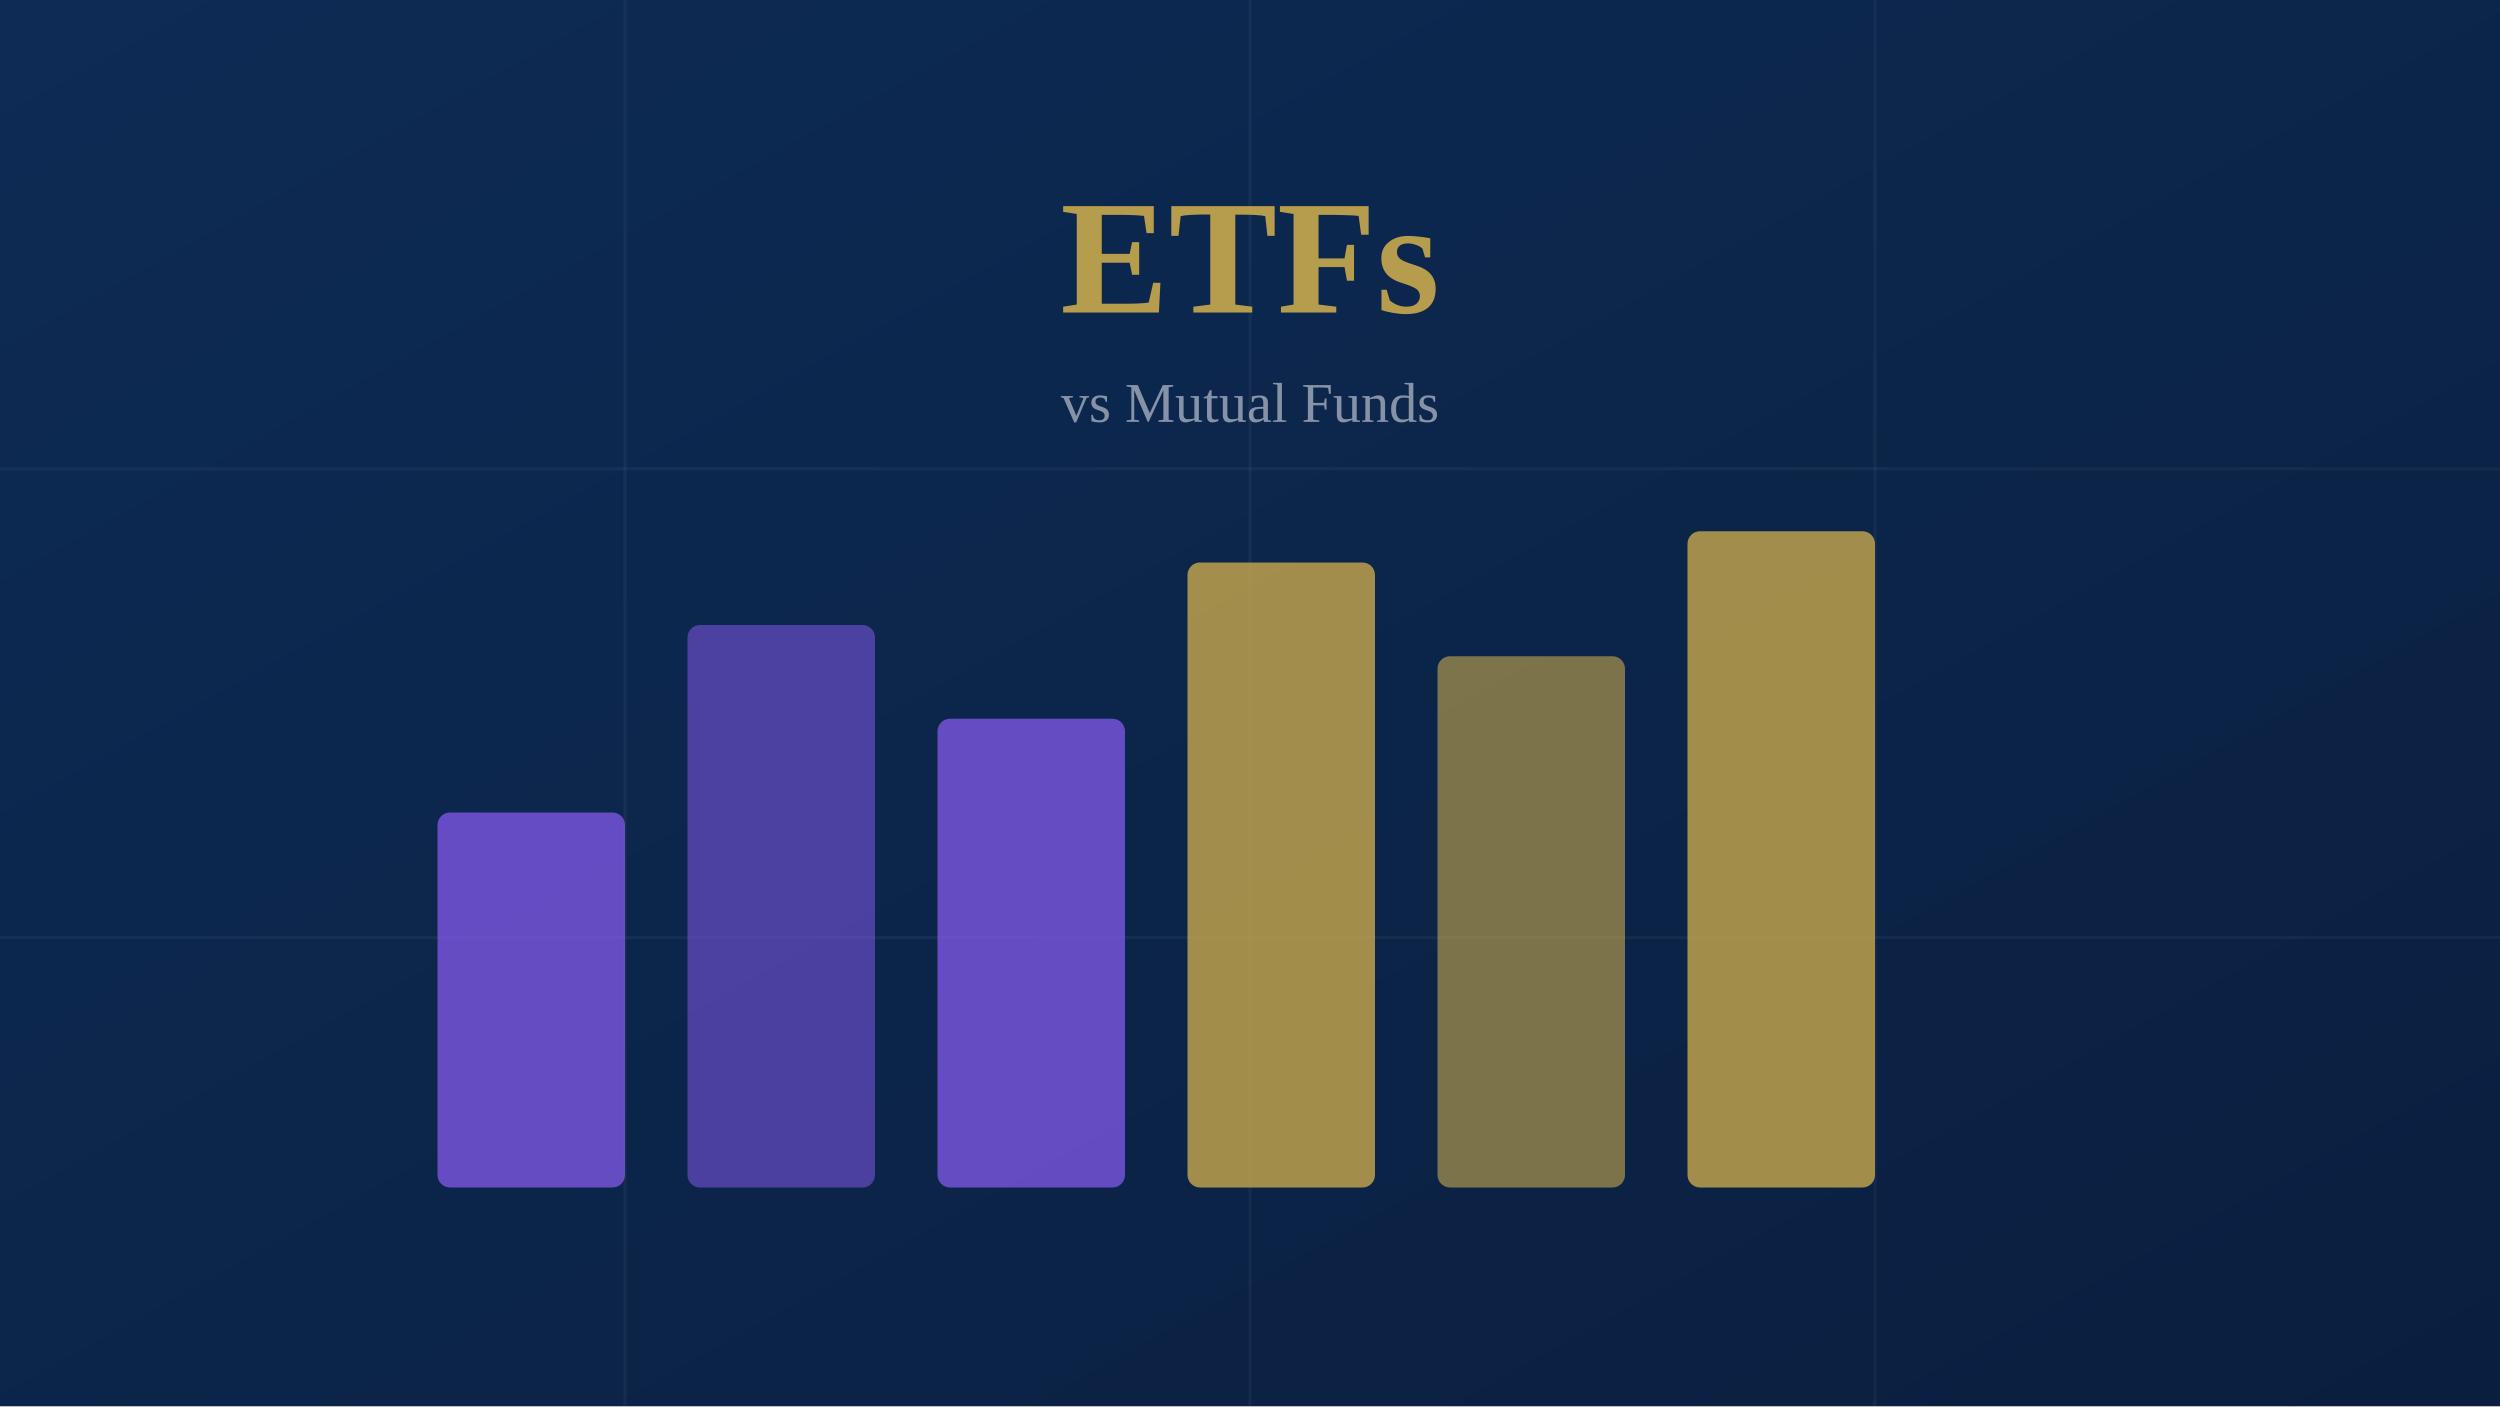
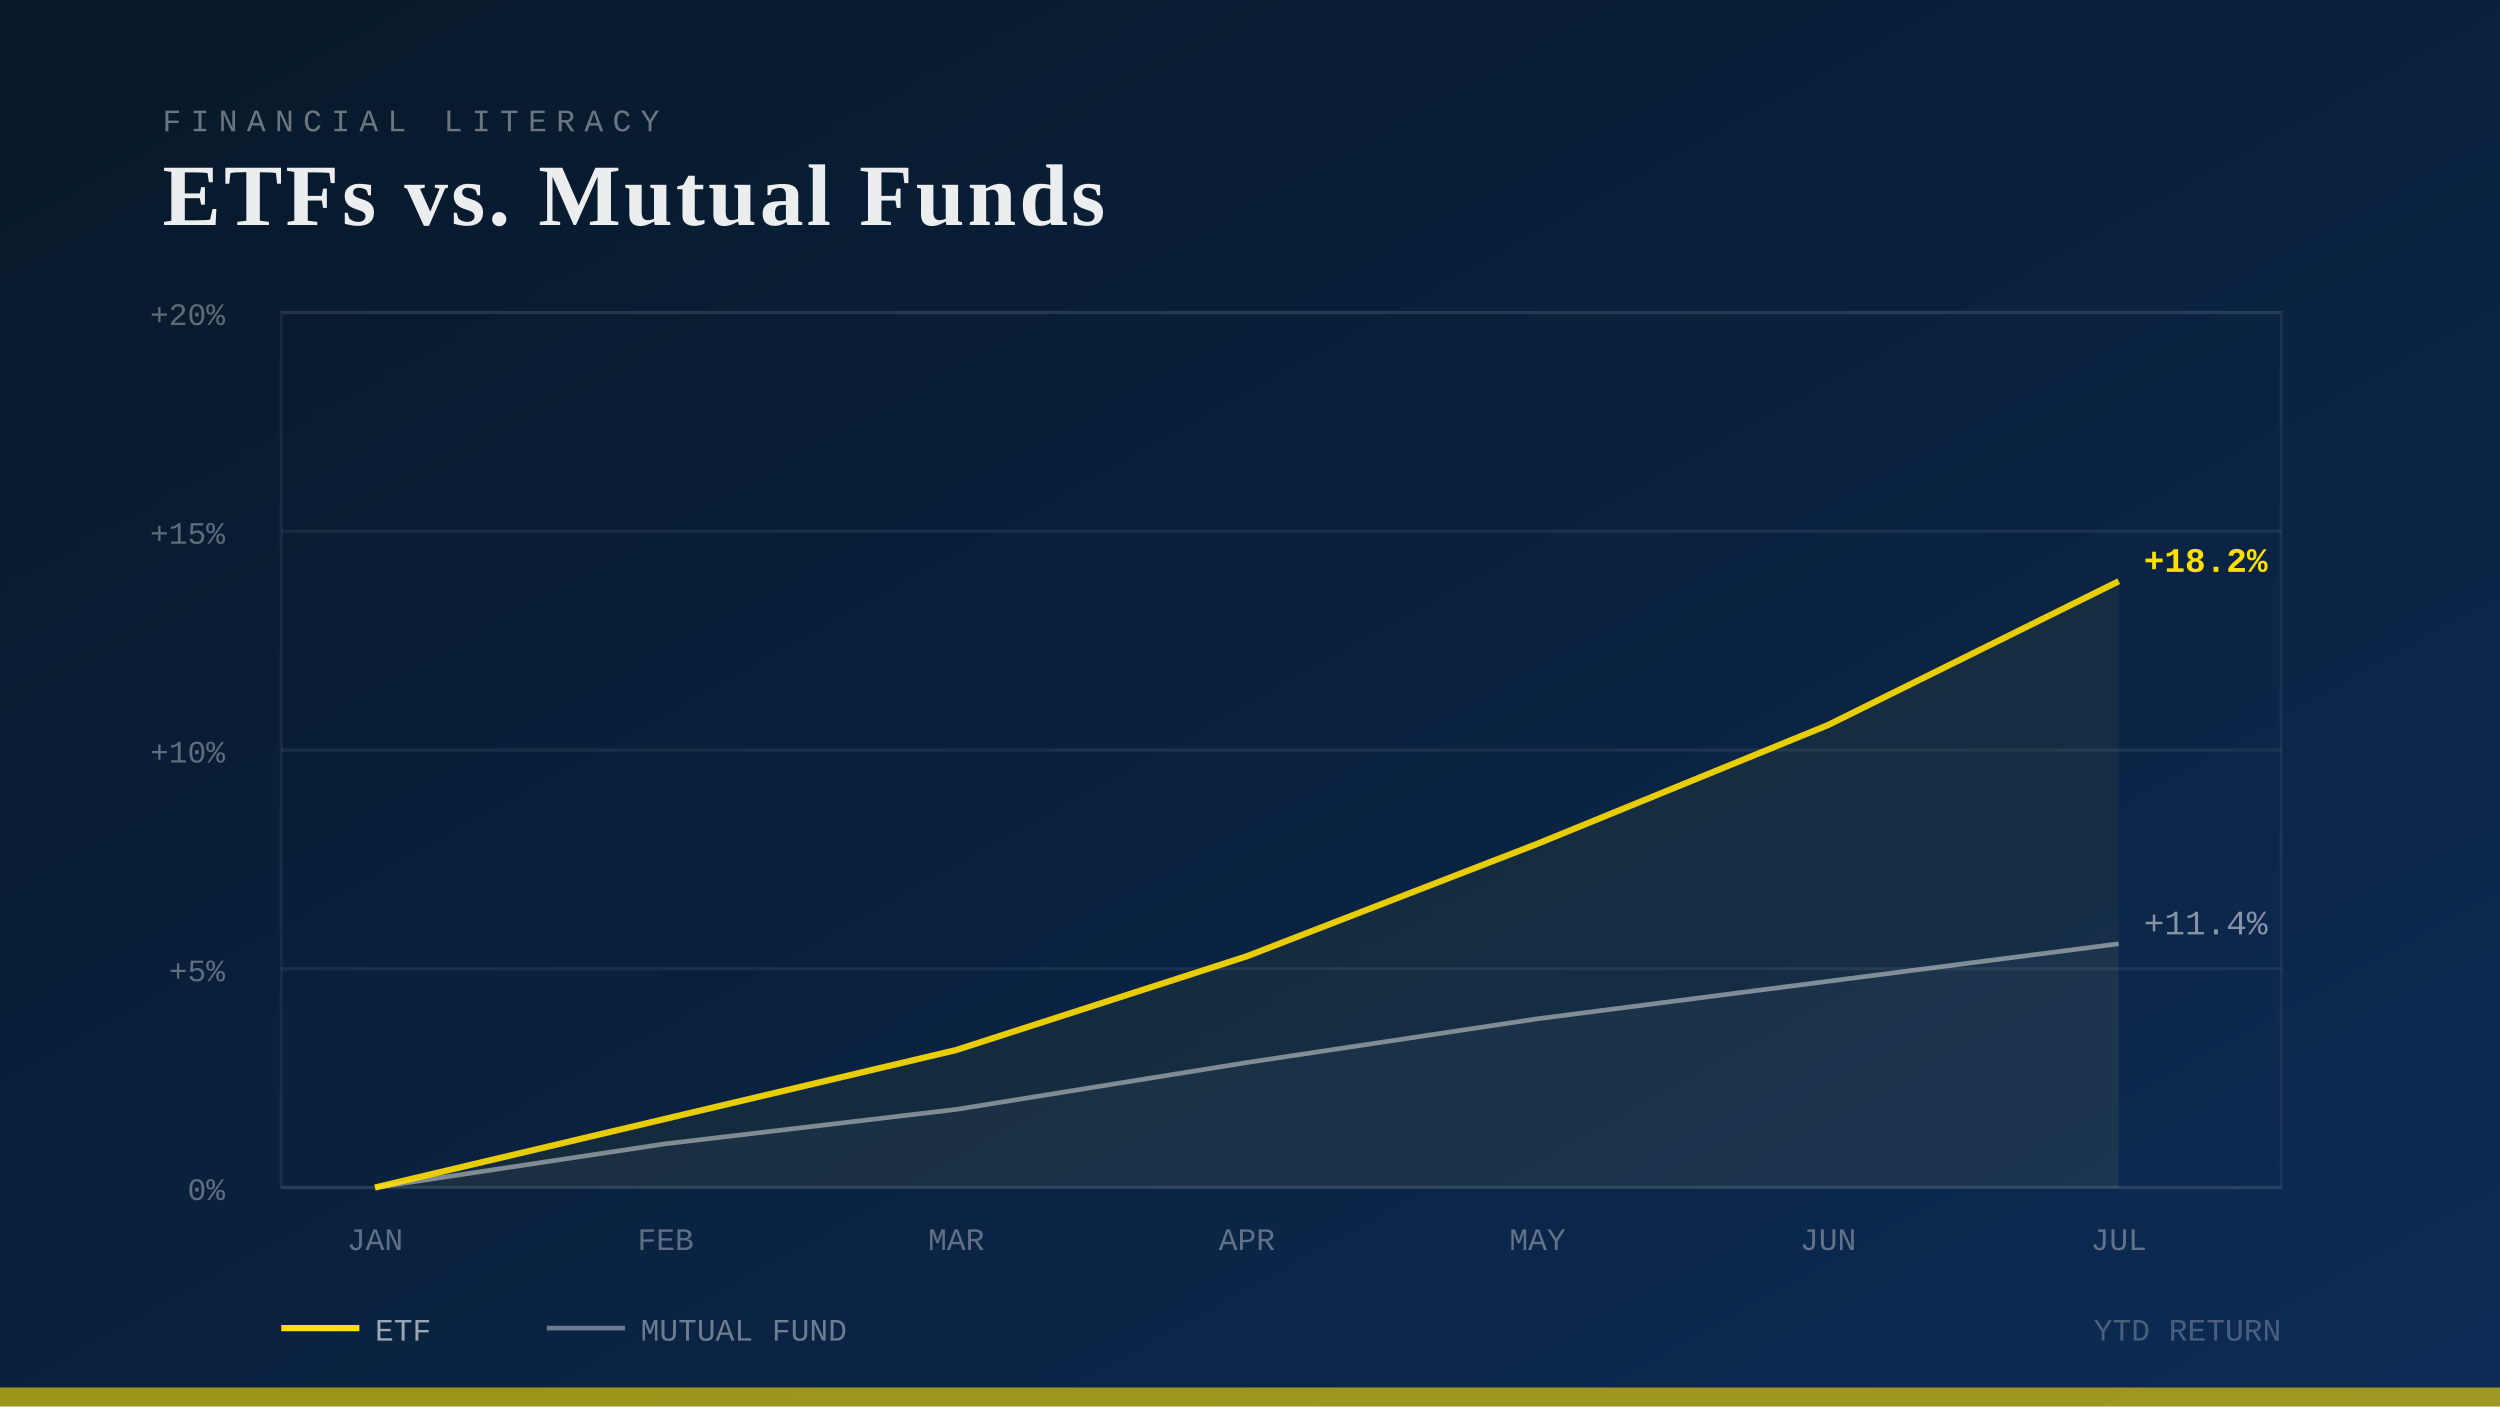
<svg xmlns="http://www.w3.org/2000/svg" width="800" height="450" viewBox="0 0 800 450">
  <defs>
    <linearGradient id="bg" x1="0%" y1="0%" x2="100%" y2="100%">
-       <stop offset="0%" style="stop-color:#0D2B55" />
-       <stop offset="100%" style="stop-color:#0a1f3f" />
+       <stop offset="0%" style="stop-color:#071828" />
+       <stop offset="100%" style="stop-color:#0D2B55" />
    </linearGradient>
  </defs>
  <rect width="800" height="450" fill="url(#bg)" />
-   <line x1="0" y1="150" x2="800" y2="150" stroke="#ffffff" stroke-opacity="0.04" stroke-width="1" />
-   <line x1="0" y1="300" x2="800" y2="300" stroke="#ffffff" stroke-opacity="0.04" stroke-width="1" />
-   <line x1="200" y1="0" x2="200" y2="450" stroke="#ffffff" stroke-opacity="0.04" stroke-width="1" />
-   <line x1="400" y1="0" x2="400" y2="450" stroke="#ffffff" stroke-opacity="0.04" stroke-width="1" />
-   <line x1="600" y1="0" x2="600" y2="450" stroke="#ffffff" stroke-opacity="0.04" stroke-width="1" />
-   <rect x="140" y="260" width="60" height="120" rx="4" fill="#8B5CF6" opacity="0.7" />
-   <rect x="220" y="200" width="60" height="180" rx="4" fill="#8B5CF6" opacity="0.5" />
-   <rect x="300" y="230" width="60" height="150" rx="4" fill="#8B5CF6" opacity="0.7" />
-   <rect x="380" y="180" width="60" height="200" rx="4" fill="#C9A84C" opacity="0.8" />
-   <rect x="460" y="210" width="60" height="170" rx="4" fill="#C9A84C" opacity="0.6" />
-   <rect x="540" y="170" width="60" height="210" rx="4" fill="#C9A84C" opacity="0.8" />
-   <text x="400" y="100" font-family="Georgia, 'Times New Roman', serif" font-size="52" font-weight="bold" fill="#C9A84C" opacity="0.9" text-anchor="middle">ETFs</text>
-   <text x="400" y="135" font-family="Georgia, 'Times New Roman', serif" font-size="18" fill="#ffffff" opacity="0.5" text-anchor="middle">vs Mutual Funds</text>
+   <rect x="0" y="444" width="800" height="6" fill="#FFDF01" opacity="0.6" />
+   <text x="52" y="42" font-family="'Courier New',monospace" font-size="10" fill="white" opacity="0.4" letter-spacing="3">FINANCIAL LITERACY</text>
+   <text x="52" y="72" font-family="Georgia,'Times New Roman',serif" font-size="28" font-weight="bold" fill="white" opacity="0.92" letter-spacing="1">ETFs vs. Mutual Funds</text>
+   <rect x="90" y="100" width="640" height="280" fill="none" stroke="white" stroke-opacity="0.06" stroke-width="1" />
+   <line x1="90" y1="100" x2="730" y2="100" stroke="white" stroke-opacity="0.07" stroke-width="1" />
+   <line x1="90" y1="170" x2="730" y2="170" stroke="white" stroke-opacity="0.07" stroke-width="1" />
+   <line x1="90" y1="240" x2="730" y2="240" stroke="white" stroke-opacity="0.07" stroke-width="1" />
+   <line x1="90" y1="310" x2="730" y2="310" stroke="white" stroke-opacity="0.07" stroke-width="1" />
+   <line x1="90" y1="380" x2="730" y2="380" stroke="white" stroke-opacity="0.07" stroke-width="1" />
+   <text x="72" y="104" font-family="'Courier New',monospace" font-size="10" fill="white" opacity="0.35" text-anchor="end">+20%</text>
+   <text x="72" y="174" font-family="'Courier New',monospace" font-size="10" fill="white" opacity="0.35" text-anchor="end">+15%</text>
+   <text x="72" y="244" font-family="'Courier New',monospace" font-size="10" fill="white" opacity="0.35" text-anchor="end">+10%</text>
+   <text x="72" y="314" font-family="'Courier New',monospace" font-size="10" fill="white" opacity="0.35" text-anchor="end"> +5%</text>
+   <text x="72" y="384" font-family="'Courier New',monospace" font-size="10" fill="white" opacity="0.35" text-anchor="end">  0%</text>
+   <text x="120" y="400" font-family="'Courier New',monospace" font-size="10" fill="white" opacity="0.35" text-anchor="middle">JAN</text>
+   <text x="213" y="400" font-family="'Courier New',monospace" font-size="10" fill="white" opacity="0.35" text-anchor="middle">FEB</text>
+   <text x="306" y="400" font-family="'Courier New',monospace" font-size="10" fill="white" opacity="0.35" text-anchor="middle">MAR</text>
+   <text x="399" y="400" font-family="'Courier New',monospace" font-size="10" fill="white" opacity="0.35" text-anchor="middle">APR</text>
+   <text x="492" y="400" font-family="'Courier New',monospace" font-size="10" fill="white" opacity="0.35" text-anchor="middle">MAY</text>
+   <text x="585" y="400" font-family="'Courier New',monospace" font-size="10" fill="white" opacity="0.35" text-anchor="middle">JUN</text>
+   <text x="678" y="400" font-family="'Courier New',monospace" font-size="10" fill="white" opacity="0.35" text-anchor="middle">JUL</text>
+   <polyline points="120,380 213,366 306,355 399,340 492,326 585,314 678,302" fill="none" stroke="white" stroke-width="1.5" stroke-opacity="0.45" />
+   <polygon points="120,380 213,366 306,355 399,340 492,326 585,314 678,302 678,380" fill="white" opacity="0.03" />
+   <polyline points="120,380 213,358 306,336 399,306 492,270 585,232 678,186" fill="none" stroke="#FFDF01" stroke-width="2" stroke-opacity="0.9" />
+   <polygon points="120,380 213,358 306,336 399,306 492,270 585,232 678,186 678,380" fill="#FFDF01" opacity="0.04" />
+   <text x="686" y="183" font-family="'Courier New',monospace" font-size="11" fill="#FFDF01" font-weight="bold">+18.2%</text>
+   <text x="686" y="299" font-family="'Courier New',monospace" font-size="11" fill="white" opacity="0.5">+11.4%</text>
+   <line x1="90" y1="425" x2="115" y2="425" stroke="#FFDF01" stroke-width="2" />
+   <text x="120" y="429" font-family="'Courier New',monospace" font-size="10" fill="white" opacity="0.6">ETF</text>
+   <line x1="175" y1="425" x2="200" y2="425" stroke="white" stroke-width="1.5" stroke-opacity="0.4" />
+   <text x="205" y="429" font-family="'Courier New',monospace" font-size="10" fill="white" opacity="0.4">MUTUAL FUND</text>
+   <text x="730" y="429" font-family="'Courier New',monospace" font-size="10" fill="white" opacity="0.25" text-anchor="end">YTD RETURN</text>
</svg>
